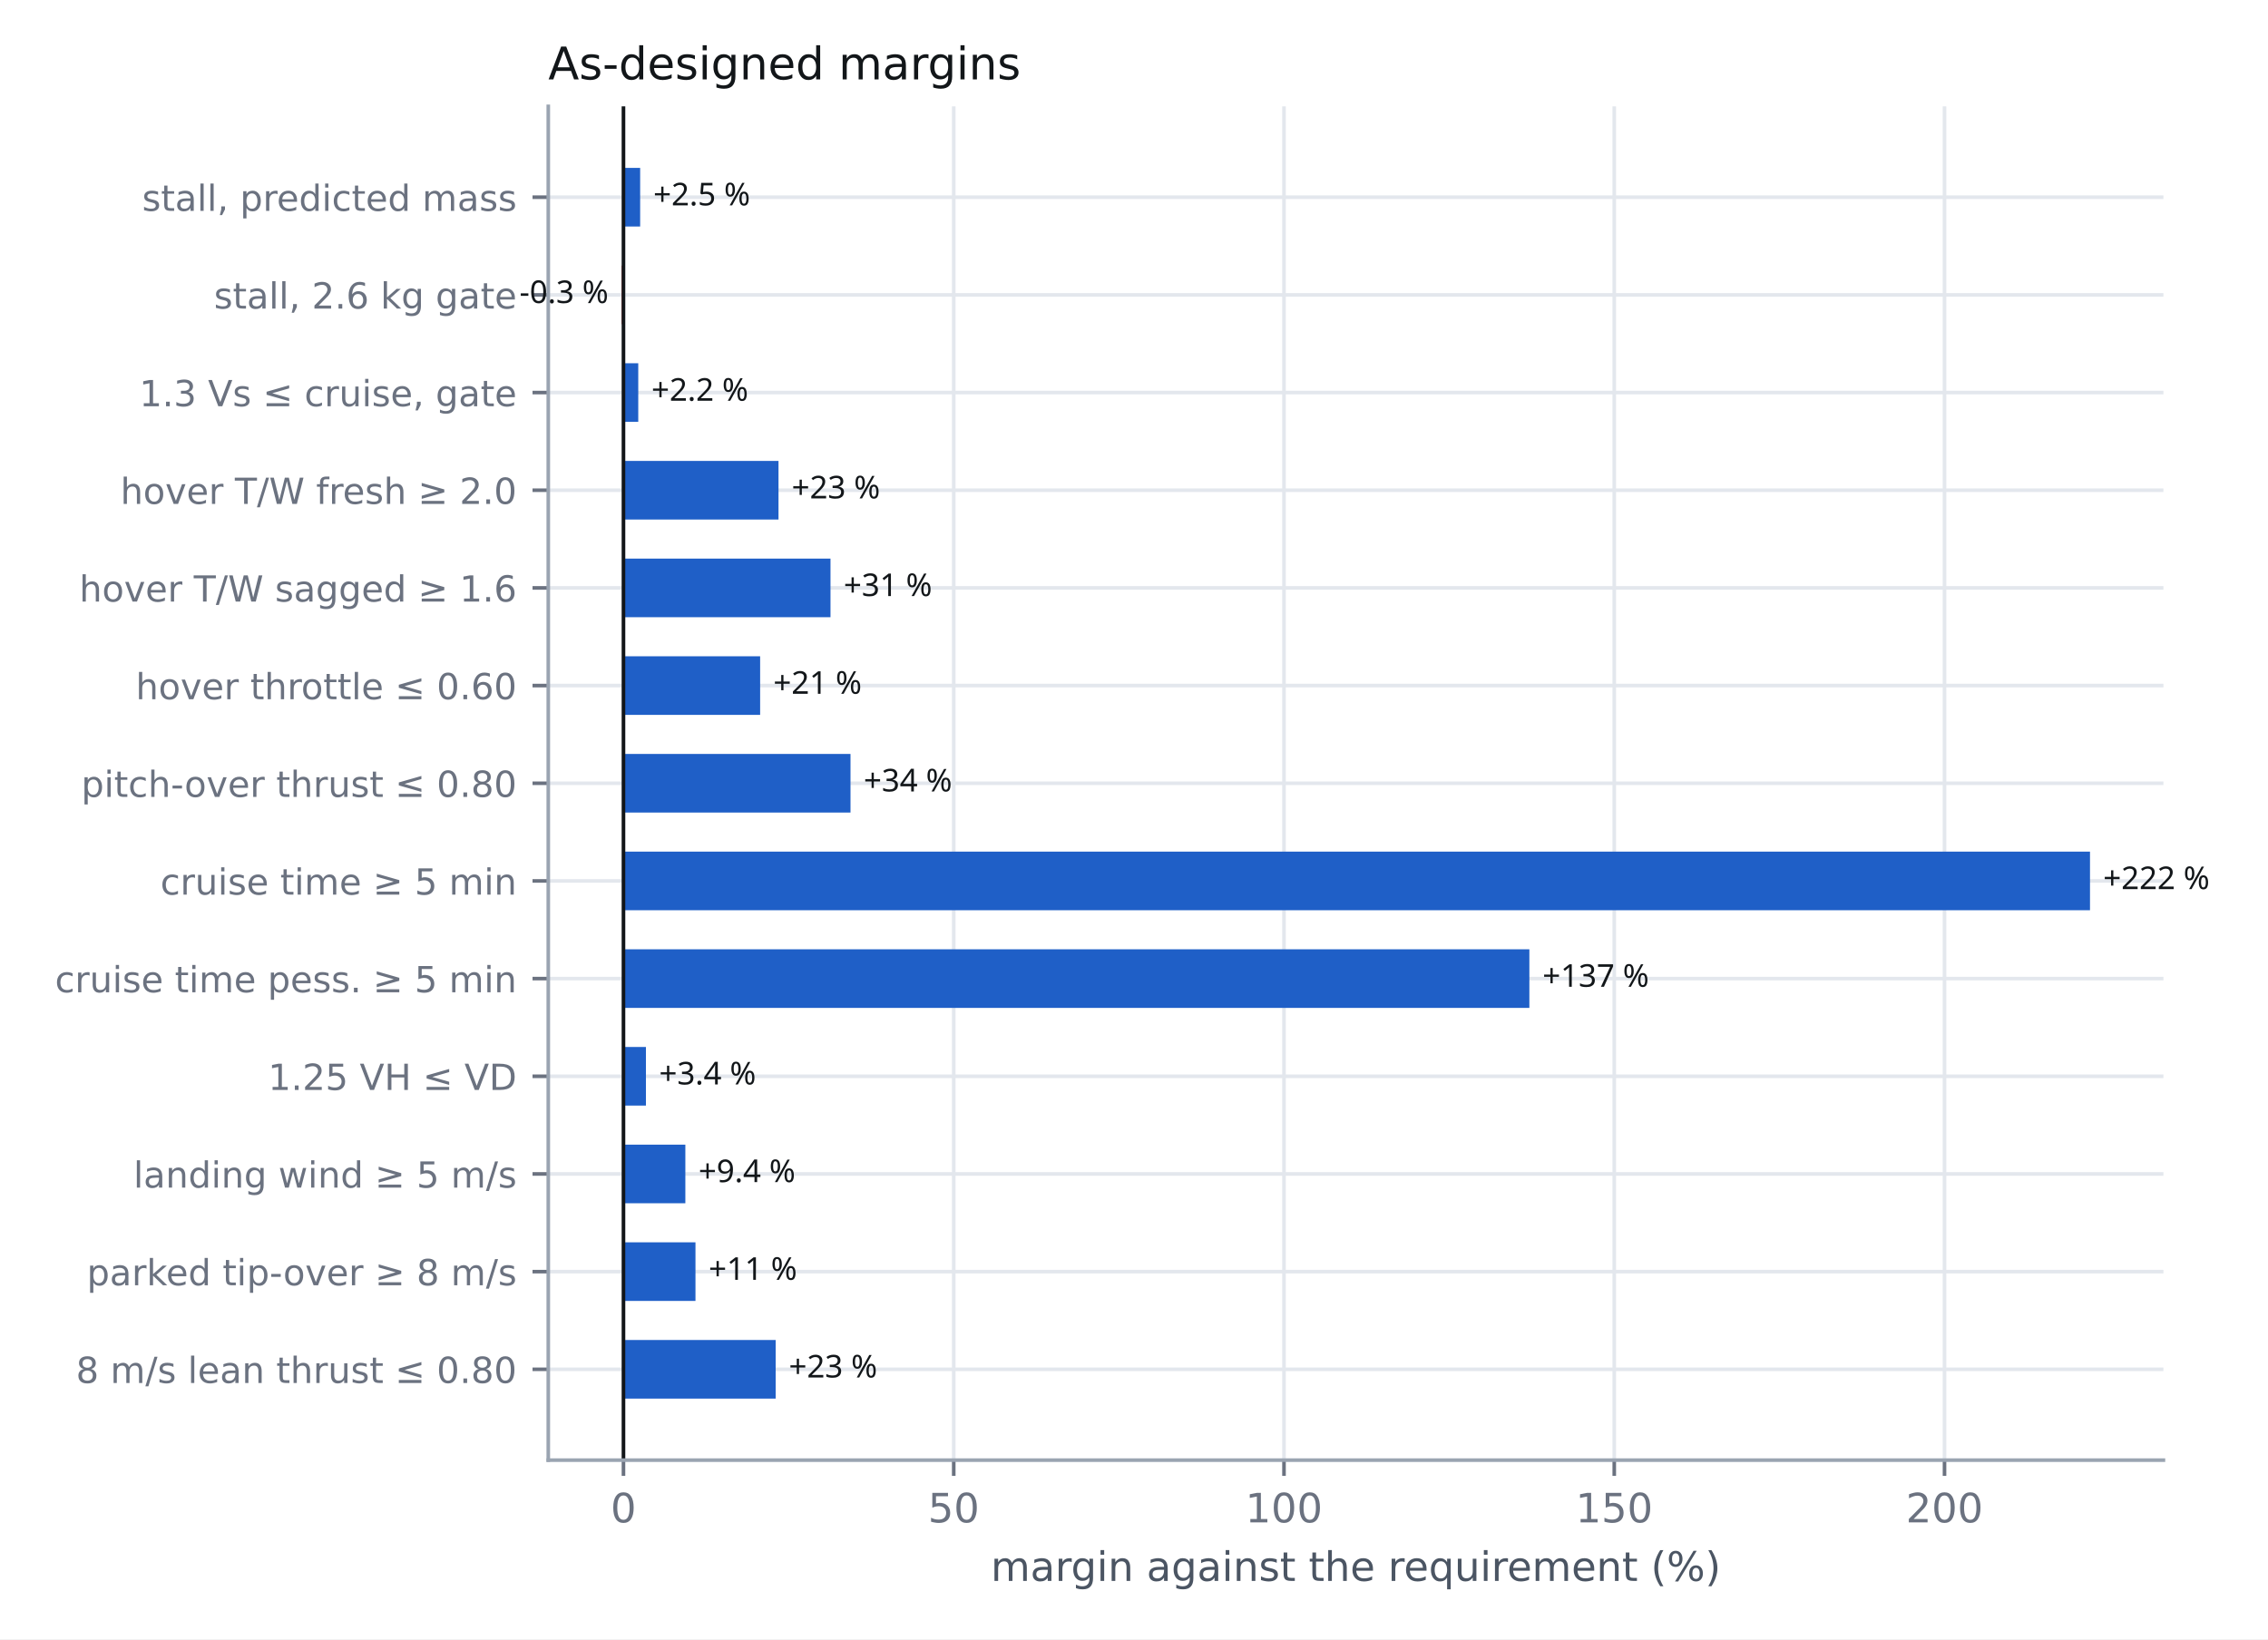
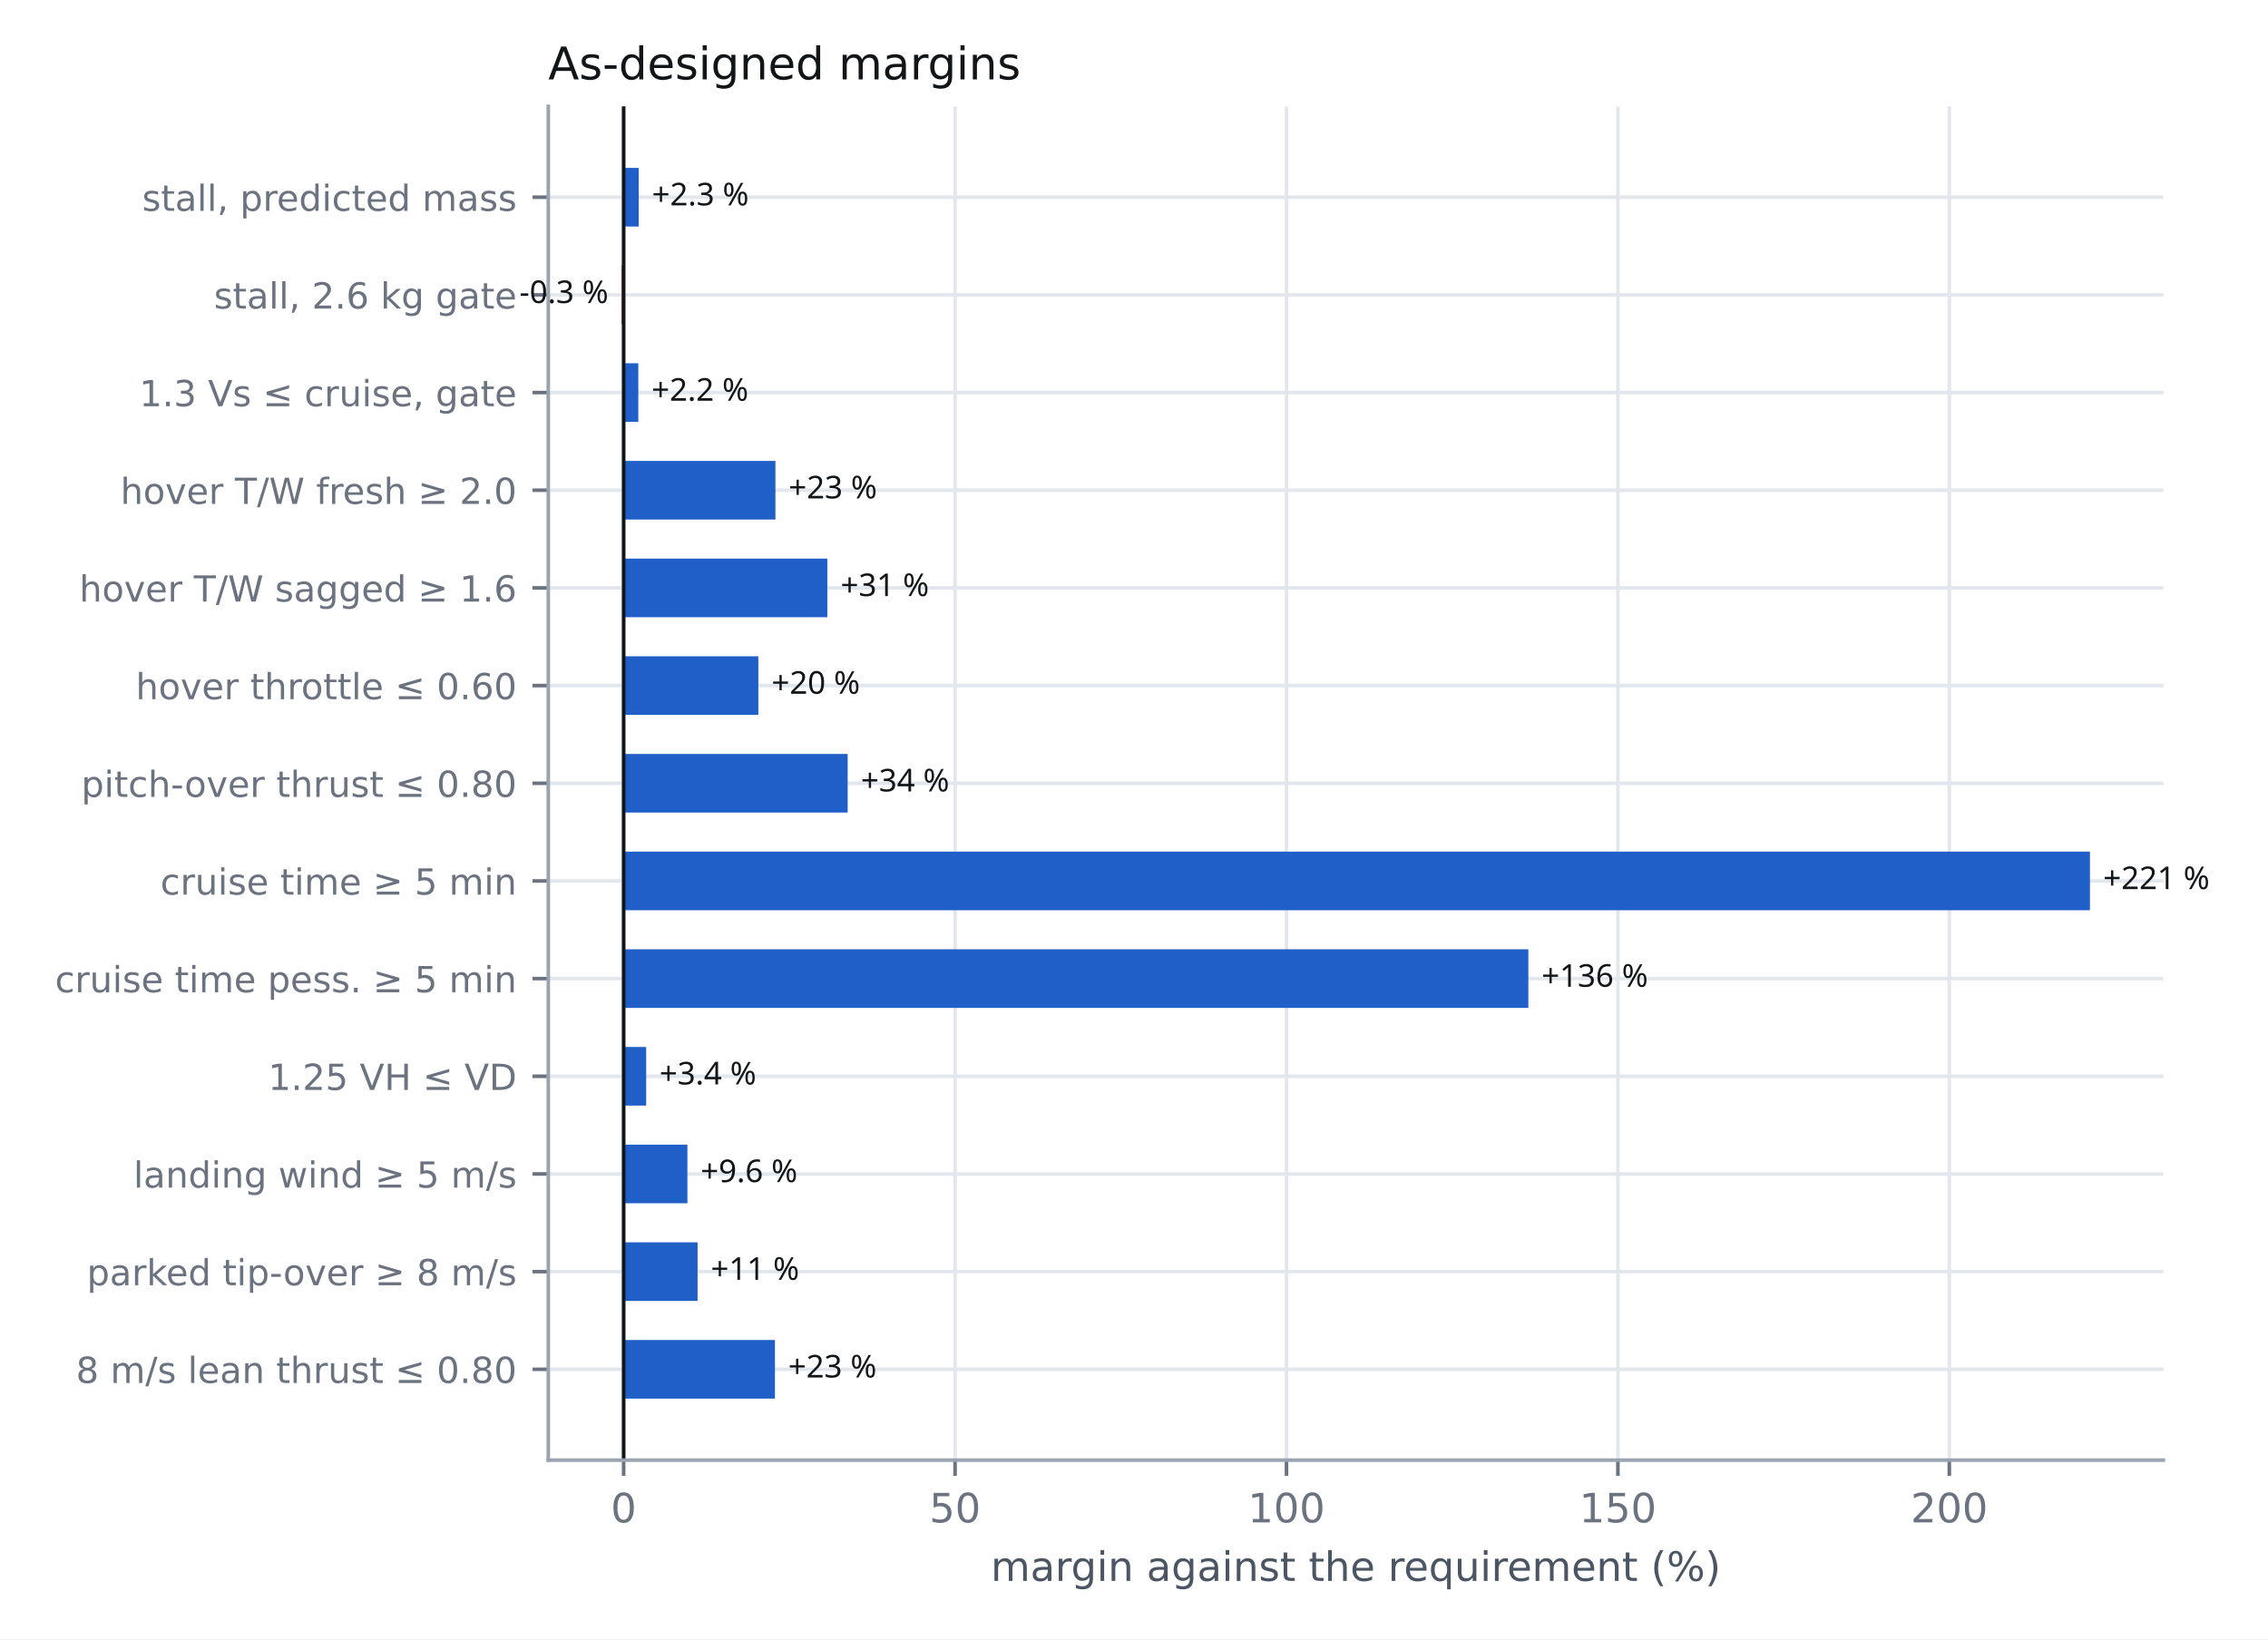
<svg xmlns="http://www.w3.org/2000/svg" xmlns:xlink="http://www.w3.org/1999/xlink" width="504pt" height="364.32pt" viewBox="0 0 504 364.32" version="1.1">
  <defs>
    <style type="text/css">*{stroke-linejoin: round; stroke-linecap: butt}</style>
  </defs>
  <g id="figure_1">
    <g id="patch_1">
      <path d="M 0 364.32  L 504 364.32  L 504 0  L 0 0  z " style="fill: #ffffff" />
    </g>
    <g id="axes_1">
      <g id="patch_2">
-         <path d="M 121.84 324.518  L 480.76 324.518  L 480.76 23.64  L 121.84 23.64  z " style="fill: #ffffff" />
+         <path d="M 121.84 324.518  L 480.749 324.518  L 480.749 23.64  L 121.84 23.64  z " style="fill: #ffffff" />
      </g>
      <g id="matplotlib.axis_1">
        <g id="xtick_1">
          <g id="line2d_1">
-             <path d="M 138.549 324.518  L 138.549 23.64  " clip-path="url(#p599ebf373f)" style="fill: none; stroke: #e3e7ed; stroke-width: 0.8; stroke-linecap: square" />
+             <path d="M 138.588 324.518  L 138.588 23.64  " clip-path="url(#p8f02170669)" style="fill: none; stroke: #e3e7ed; stroke-width: 0.8; stroke-linecap: square" />
          </g>
          <g id="line2d_2">
            <defs>
-               <path id="mffbf188d16" d="M 0 0  L 0 3.5  " style="stroke: #6b7280; stroke-width: 0.8" />
+               <path id="m12c5e2023a" d="M 0 0  L 0 3.5  " style="stroke: #6b7280; stroke-width: 0.8" />
            </defs>
            <g>
-               <use xlink:href="#mffbf188d16" x="138.549" y="324.518" style="fill: #6b7280; stroke: #6b7280; stroke-width: 0.8" />
+               <use xlink:href="#m12c5e2023a" x="138.588" y="324.518" style="fill: #6b7280; stroke: #6b7280; stroke-width: 0.8" />
            </g>
          </g>
          <g id="text_1">
-             <text style="font-size: 9px; font-family: 'IBM Plex Sans', 'DejaVu Sans'; text-anchor: middle; fill: #6b7280" x="138.549" y="338.356" transform="rotate(-0 138.549 338.3558)">0</text>
+             <text style="font-size: 9px; font-family: 'IBM Plex Sans', 'DejaVu Sans'; text-anchor: middle; fill: #6b7280" x="138.588" y="338.356" transform="rotate(-0 138.5882 338.3558)">0</text>
          </g>
        </g>
        <g id="xtick_2">
          <g id="line2d_3">
-             <path d="M 211.94 324.518  L 211.94 23.64  " clip-path="url(#p599ebf373f)" style="fill: none; stroke: #e3e7ed; stroke-width: 0.8; stroke-linecap: square" />
+             <path d="M 212.236 324.518  L 212.236 23.64  " clip-path="url(#p8f02170669)" style="fill: none; stroke: #e3e7ed; stroke-width: 0.8; stroke-linecap: square" />
          </g>
          <g id="line2d_4">
            <g>
-               <use xlink:href="#mffbf188d16" x="211.94" y="324.518" style="fill: #6b7280; stroke: #6b7280; stroke-width: 0.8" />
+               <use xlink:href="#m12c5e2023a" x="212.236" y="324.518" style="fill: #6b7280; stroke: #6b7280; stroke-width: 0.8" />
            </g>
          </g>
          <g id="text_2">
-             <text style="font-size: 9px; font-family: 'IBM Plex Sans', 'DejaVu Sans'; text-anchor: middle; fill: #6b7280" x="211.94" y="338.356" transform="rotate(-0 211.9403 338.3558)">50</text>
+             <text style="font-size: 9px; font-family: 'IBM Plex Sans', 'DejaVu Sans'; text-anchor: middle; fill: #6b7280" x="212.236" y="338.356" transform="rotate(-0 212.2361 338.3558)">50</text>
          </g>
        </g>
        <g id="xtick_3">
          <g id="line2d_5">
-             <path d="M 285.332 324.518  L 285.332 23.64  " clip-path="url(#p599ebf373f)" style="fill: none; stroke: #e3e7ed; stroke-width: 0.8; stroke-linecap: square" />
+             <path d="M 285.884 324.518  L 285.884 23.64  " clip-path="url(#p8f02170669)" style="fill: none; stroke: #e3e7ed; stroke-width: 0.8; stroke-linecap: square" />
          </g>
          <g id="line2d_6">
            <g>
-               <use xlink:href="#mffbf188d16" x="285.332" y="324.518" style="fill: #6b7280; stroke: #6b7280; stroke-width: 0.8" />
+               <use xlink:href="#m12c5e2023a" x="285.884" y="324.518" style="fill: #6b7280; stroke: #6b7280; stroke-width: 0.8" />
            </g>
          </g>
          <g id="text_3">
-             <text style="font-size: 9px; font-family: 'IBM Plex Sans', 'DejaVu Sans'; text-anchor: middle; fill: #6b7280" x="285.332" y="338.356" transform="rotate(-0 285.3316 338.3558)">100</text>
+             <text style="font-size: 9px; font-family: 'IBM Plex Sans', 'DejaVu Sans'; text-anchor: middle; fill: #6b7280" x="285.884" y="338.356" transform="rotate(-0 285.884 338.3558)">100</text>
          </g>
        </g>
        <g id="xtick_4">
          <g id="line2d_7">
-             <path d="M 358.723 324.518  L 358.723 23.64  " clip-path="url(#p599ebf373f)" style="fill: none; stroke: #e3e7ed; stroke-width: 0.8; stroke-linecap: square" />
+             <path d="M 359.532 324.518  L 359.532 23.64  " clip-path="url(#p8f02170669)" style="fill: none; stroke: #e3e7ed; stroke-width: 0.8; stroke-linecap: square" />
          </g>
          <g id="line2d_8">
            <g>
-               <use xlink:href="#mffbf188d16" x="358.723" y="324.518" style="fill: #6b7280; stroke: #6b7280; stroke-width: 0.8" />
+               <use xlink:href="#m12c5e2023a" x="359.532" y="324.518" style="fill: #6b7280; stroke: #6b7280; stroke-width: 0.8" />
            </g>
          </g>
          <g id="text_4">
-             <text style="font-size: 9px; font-family: 'IBM Plex Sans', 'DejaVu Sans'; text-anchor: middle; fill: #6b7280" x="358.723" y="338.356" transform="rotate(-0 358.7229 338.3558)">150</text>
+             <text style="font-size: 9px; font-family: 'IBM Plex Sans', 'DejaVu Sans'; text-anchor: middle; fill: #6b7280" x="359.532" y="338.356" transform="rotate(-0 359.5319 338.3558)">150</text>
          </g>
        </g>
        <g id="xtick_5">
          <g id="line2d_9">
-             <path d="M 432.114 324.518  L 432.114 23.64  " clip-path="url(#p599ebf373f)" style="fill: none; stroke: #e3e7ed; stroke-width: 0.8; stroke-linecap: square" />
+             <path d="M 433.18 324.518  L 433.18 23.64  " clip-path="url(#p8f02170669)" style="fill: none; stroke: #e3e7ed; stroke-width: 0.8; stroke-linecap: square" />
          </g>
          <g id="line2d_10">
            <g>
-               <use xlink:href="#mffbf188d16" x="432.114" y="324.518" style="fill: #6b7280; stroke: #6b7280; stroke-width: 0.8" />
+               <use xlink:href="#m12c5e2023a" x="433.18" y="324.518" style="fill: #6b7280; stroke: #6b7280; stroke-width: 0.8" />
            </g>
          </g>
          <g id="text_5">
-             <text style="font-size: 9px; font-family: 'IBM Plex Sans', 'DejaVu Sans'; text-anchor: middle; fill: #6b7280" x="432.114" y="338.356" transform="rotate(-0 432.1142 338.3558)">200</text>
+             <text style="font-size: 9px; font-family: 'IBM Plex Sans', 'DejaVu Sans'; text-anchor: middle; fill: #6b7280" x="433.18" y="338.356" transform="rotate(-0 433.1798 338.3558)">200</text>
          </g>
        </g>
        <g id="text_6">
-           <text style="font-size: 9px; font-family: 'IBM Plex Sans', 'DejaVu Sans'; text-anchor: middle; fill: #4b5563" x="301.3" y="351.356" transform="rotate(-0 301.2999 351.3565)">margin against the requirement (%)</text>
+           <text style="font-size: 9px; font-family: 'IBM Plex Sans', 'DejaVu Sans'; text-anchor: middle; fill: #4b5563" x="301.294" y="351.356" transform="rotate(-0 301.2943 351.3565)">margin against the requirement (%)</text>
        </g>
      </g>
      <g id="matplotlib.axis_2">
        <g id="ytick_1">
          <g id="line2d_11">
-             <path d="M 121.84 43.829  L 480.76 43.829  " clip-path="url(#p599ebf373f)" style="fill: none; stroke: #e3e7ed; stroke-width: 0.8; stroke-linecap: square" />
+             <path d="M 121.84 43.829  L 480.749 43.829  " clip-path="url(#p8f02170669)" style="fill: none; stroke: #e3e7ed; stroke-width: 0.8; stroke-linecap: square" />
          </g>
          <g id="line2d_12">
            <defs>
-               <path id="mdcf7706c9c" d="M 0 0  L -3.5 0  " style="stroke: #6b7280; stroke-width: 0.8" />
+               <path id="m5782ea31e3" d="M 0 0  L -3.5 0  " style="stroke: #6b7280; stroke-width: 0.8" />
            </defs>
            <g>
-               <use xlink:href="#mdcf7706c9c" x="121.84" y="43.829" style="fill: #6b7280; stroke: #6b7280; stroke-width: 0.8" />
+               <use xlink:href="#m5782ea31e3" x="121.84" y="43.829" style="fill: #6b7280; stroke: #6b7280; stroke-width: 0.8" />
            </g>
          </g>
          <g id="text_7">
            <text style="font-size: 8px; font-family: 'IBM Plex Sans', 'DejaVu Sans'; text-anchor: end; fill: #6b7280" x="114.84" y="46.868" transform="rotate(-0 114.84 46.86815)">stall, predicted mass</text>
          </g>
        </g>
        <g id="ytick_2">
          <g id="line2d_13">
-             <path d="M 121.84 65.537  L 480.76 65.537  " clip-path="url(#p599ebf373f)" style="fill: none; stroke: #e3e7ed; stroke-width: 0.8; stroke-linecap: square" />
+             <path d="M 121.84 65.537  L 480.749 65.537  " clip-path="url(#p8f02170669)" style="fill: none; stroke: #e3e7ed; stroke-width: 0.8; stroke-linecap: square" />
          </g>
          <g id="line2d_14">
            <g>
-               <use xlink:href="#mdcf7706c9c" x="121.84" y="65.537" style="fill: #6b7280; stroke: #6b7280; stroke-width: 0.8" />
+               <use xlink:href="#m5782ea31e3" x="121.84" y="65.537" style="fill: #6b7280; stroke: #6b7280; stroke-width: 0.8" />
            </g>
          </g>
          <g id="text_8">
            <text style="font-size: 8px; font-family: 'IBM Plex Sans', 'DejaVu Sans'; text-anchor: end; fill: #6b7280" x="114.84" y="68.577" transform="rotate(-0 114.84 68.57651)">stall, 2.6 kg gate</text>
          </g>
        </g>
        <g id="ytick_3">
          <g id="line2d_15">
-             <path d="M 121.84 87.245  L 480.76 87.245  " clip-path="url(#p599ebf373f)" style="fill: none; stroke: #e3e7ed; stroke-width: 0.8; stroke-linecap: square" />
+             <path d="M 121.84 87.245  L 480.749 87.245  " clip-path="url(#p8f02170669)" style="fill: none; stroke: #e3e7ed; stroke-width: 0.8; stroke-linecap: square" />
          </g>
          <g id="line2d_16">
            <g>
-               <use xlink:href="#mdcf7706c9c" x="121.84" y="87.245" style="fill: #6b7280; stroke: #6b7280; stroke-width: 0.8" />
+               <use xlink:href="#m5782ea31e3" x="121.84" y="87.245" style="fill: #6b7280; stroke: #6b7280; stroke-width: 0.8" />
            </g>
          </g>
          <g id="text_9">
            <text style="font-size: 8px; font-family: 'IBM Plex Sans', 'DejaVu Sans'; text-anchor: end; fill: #6b7280" x="114.84" y="90.285" transform="rotate(-0 114.84 90.28487)">1.3 Vs ≤ cruise, gate</text>
          </g>
        </g>
        <g id="ytick_4">
          <g id="line2d_17">
-             <path d="M 121.84 108.954  L 480.76 108.954  " clip-path="url(#p599ebf373f)" style="fill: none; stroke: #e3e7ed; stroke-width: 0.8; stroke-linecap: square" />
+             <path d="M 121.84 108.954  L 480.749 108.954  " clip-path="url(#p8f02170669)" style="fill: none; stroke: #e3e7ed; stroke-width: 0.8; stroke-linecap: square" />
          </g>
          <g id="line2d_18">
            <g>
-               <use xlink:href="#mdcf7706c9c" x="121.84" y="108.954" style="fill: #6b7280; stroke: #6b7280; stroke-width: 0.8" />
+               <use xlink:href="#m5782ea31e3" x="121.84" y="108.954" style="fill: #6b7280; stroke: #6b7280; stroke-width: 0.8" />
            </g>
          </g>
          <g id="text_10">
            <text style="font-size: 8px; font-family: 'IBM Plex Sans', 'DejaVu Sans'; text-anchor: end; fill: #6b7280" x="114.84" y="111.993" transform="rotate(-0 114.84 111.9932)">hover T/W fresh ≥ 2.0</text>
          </g>
        </g>
        <g id="ytick_5">
          <g id="line2d_19">
-             <path d="M 121.84 130.662  L 480.76 130.662  " clip-path="url(#p599ebf373f)" style="fill: none; stroke: #e3e7ed; stroke-width: 0.8; stroke-linecap: square" />
+             <path d="M 121.84 130.662  L 480.749 130.662  " clip-path="url(#p8f02170669)" style="fill: none; stroke: #e3e7ed; stroke-width: 0.8; stroke-linecap: square" />
          </g>
          <g id="line2d_20">
            <g>
-               <use xlink:href="#mdcf7706c9c" x="121.84" y="130.662" style="fill: #6b7280; stroke: #6b7280; stroke-width: 0.8" />
+               <use xlink:href="#m5782ea31e3" x="121.84" y="130.662" style="fill: #6b7280; stroke: #6b7280; stroke-width: 0.8" />
            </g>
          </g>
          <g id="text_11">
            <text style="font-size: 8px; font-family: 'IBM Plex Sans', 'DejaVu Sans'; text-anchor: end; fill: #6b7280" x="114.84" y="133.702" transform="rotate(-0 114.84 133.7016)">hover T/W sagged ≥ 1.6</text>
          </g>
        </g>
        <g id="ytick_6">
          <g id="line2d_21">
-             <path d="M 121.84 152.371  L 480.76 152.371  " clip-path="url(#p599ebf373f)" style="fill: none; stroke: #e3e7ed; stroke-width: 0.8; stroke-linecap: square" />
+             <path d="M 121.84 152.371  L 480.749 152.371  " clip-path="url(#p8f02170669)" style="fill: none; stroke: #e3e7ed; stroke-width: 0.8; stroke-linecap: square" />
          </g>
          <g id="line2d_22">
            <g>
-               <use xlink:href="#mdcf7706c9c" x="121.84" y="152.371" style="fill: #6b7280; stroke: #6b7280; stroke-width: 0.8" />
+               <use xlink:href="#m5782ea31e3" x="121.84" y="152.371" style="fill: #6b7280; stroke: #6b7280; stroke-width: 0.8" />
            </g>
          </g>
          <g id="text_12">
            <text style="font-size: 8px; font-family: 'IBM Plex Sans', 'DejaVu Sans'; text-anchor: end; fill: #6b7280" x="114.84" y="155.41" transform="rotate(-0 114.84 155.41)">hover throttle ≤ 0.60</text>
          </g>
        </g>
        <g id="ytick_7">
          <g id="line2d_23">
-             <path d="M 121.84 174.079  L 480.76 174.079  " clip-path="url(#p599ebf373f)" style="fill: none; stroke: #e3e7ed; stroke-width: 0.8; stroke-linecap: square" />
+             <path d="M 121.84 174.079  L 480.749 174.079  " clip-path="url(#p8f02170669)" style="fill: none; stroke: #e3e7ed; stroke-width: 0.8; stroke-linecap: square" />
          </g>
          <g id="line2d_24">
            <g>
-               <use xlink:href="#mdcf7706c9c" x="121.84" y="174.079" style="fill: #6b7280; stroke: #6b7280; stroke-width: 0.8" />
+               <use xlink:href="#m5782ea31e3" x="121.84" y="174.079" style="fill: #6b7280; stroke: #6b7280; stroke-width: 0.8" />
            </g>
          </g>
          <g id="text_13">
            <text style="font-size: 8px; font-family: 'IBM Plex Sans', 'DejaVu Sans'; text-anchor: end; fill: #6b7280" x="114.84" y="177.118" transform="rotate(-0 114.84 177.1183)">pitch-over thrust ≤ 0.80</text>
          </g>
        </g>
        <g id="ytick_8">
          <g id="line2d_25">
-             <path d="M 121.84 195.787  L 480.76 195.787  " clip-path="url(#p599ebf373f)" style="fill: none; stroke: #e3e7ed; stroke-width: 0.8; stroke-linecap: square" />
+             <path d="M 121.84 195.787  L 480.749 195.787  " clip-path="url(#p8f02170669)" style="fill: none; stroke: #e3e7ed; stroke-width: 0.8; stroke-linecap: square" />
          </g>
          <g id="line2d_26">
            <g>
-               <use xlink:href="#mdcf7706c9c" x="121.84" y="195.787" style="fill: #6b7280; stroke: #6b7280; stroke-width: 0.8" />
+               <use xlink:href="#m5782ea31e3" x="121.84" y="195.787" style="fill: #6b7280; stroke: #6b7280; stroke-width: 0.8" />
            </g>
          </g>
          <g id="text_14">
            <text style="font-size: 8px; font-family: 'IBM Plex Sans', 'DejaVu Sans'; text-anchor: end; fill: #6b7280" x="114.84" y="198.827" transform="rotate(-0 114.84 198.8267)">cruise time ≥ 5 min</text>
          </g>
        </g>
        <g id="ytick_9">
          <g id="line2d_27">
-             <path d="M 121.84 217.496  L 480.76 217.496  " clip-path="url(#p599ebf373f)" style="fill: none; stroke: #e3e7ed; stroke-width: 0.8; stroke-linecap: square" />
+             <path d="M 121.84 217.496  L 480.749 217.496  " clip-path="url(#p8f02170669)" style="fill: none; stroke: #e3e7ed; stroke-width: 0.8; stroke-linecap: square" />
          </g>
          <g id="line2d_28">
            <g>
-               <use xlink:href="#mdcf7706c9c" x="121.84" y="217.496" style="fill: #6b7280; stroke: #6b7280; stroke-width: 0.8" />
+               <use xlink:href="#m5782ea31e3" x="121.84" y="217.496" style="fill: #6b7280; stroke: #6b7280; stroke-width: 0.8" />
            </g>
          </g>
          <g id="text_15">
            <text style="font-size: 8px; font-family: 'IBM Plex Sans', 'DejaVu Sans'; text-anchor: end; fill: #6b7280" x="114.84" y="220.535" transform="rotate(-0 114.84 220.535)">cruise time pess. ≥ 5 min</text>
          </g>
        </g>
        <g id="ytick_10">
          <g id="line2d_29">
-             <path d="M 121.84 239.204  L 480.76 239.204  " clip-path="url(#p599ebf373f)" style="fill: none; stroke: #e3e7ed; stroke-width: 0.8; stroke-linecap: square" />
+             <path d="M 121.84 239.204  L 480.749 239.204  " clip-path="url(#p8f02170669)" style="fill: none; stroke: #e3e7ed; stroke-width: 0.8; stroke-linecap: square" />
          </g>
          <g id="line2d_30">
            <g>
-               <use xlink:href="#mdcf7706c9c" x="121.84" y="239.204" style="fill: #6b7280; stroke: #6b7280; stroke-width: 0.8" />
+               <use xlink:href="#m5782ea31e3" x="121.84" y="239.204" style="fill: #6b7280; stroke: #6b7280; stroke-width: 0.8" />
            </g>
          </g>
          <g id="text_16">
            <text style="font-size: 8px; font-family: 'IBM Plex Sans', 'DejaVu Sans'; text-anchor: end; fill: #6b7280" x="114.84" y="242.243" transform="rotate(-0 114.84 242.2431)">1.25 VH ≤ VD</text>
          </g>
        </g>
        <g id="ytick_11">
          <g id="line2d_31">
-             <path d="M 121.84 260.912  L 480.76 260.912  " clip-path="url(#p599ebf373f)" style="fill: none; stroke: #e3e7ed; stroke-width: 0.8; stroke-linecap: square" />
+             <path d="M 121.84 260.912  L 480.749 260.912  " clip-path="url(#p8f02170669)" style="fill: none; stroke: #e3e7ed; stroke-width: 0.8; stroke-linecap: square" />
          </g>
          <g id="line2d_32">
            <g>
-               <use xlink:href="#mdcf7706c9c" x="121.84" y="260.912" style="fill: #6b7280; stroke: #6b7280; stroke-width: 0.8" />
+               <use xlink:href="#m5782ea31e3" x="121.84" y="260.912" style="fill: #6b7280; stroke: #6b7280; stroke-width: 0.8" />
            </g>
          </g>
          <g id="text_17">
            <text style="font-size: 8px; font-family: 'IBM Plex Sans', 'DejaVu Sans'; text-anchor: end; fill: #6b7280" x="114.84" y="263.952" transform="rotate(-0 114.84 263.9518)">landing wind ≥ 5 m/s</text>
          </g>
        </g>
        <g id="ytick_12">
          <g id="line2d_33">
-             <path d="M 121.84 282.621  L 480.76 282.621  " clip-path="url(#p599ebf373f)" style="fill: none; stroke: #e3e7ed; stroke-width: 0.8; stroke-linecap: square" />
+             <path d="M 121.84 282.621  L 480.749 282.621  " clip-path="url(#p8f02170669)" style="fill: none; stroke: #e3e7ed; stroke-width: 0.8; stroke-linecap: square" />
          </g>
          <g id="line2d_34">
            <g>
-               <use xlink:href="#mdcf7706c9c" x="121.84" y="282.621" style="fill: #6b7280; stroke: #6b7280; stroke-width: 0.8" />
+               <use xlink:href="#m5782ea31e3" x="121.84" y="282.621" style="fill: #6b7280; stroke: #6b7280; stroke-width: 0.8" />
            </g>
          </g>
          <g id="text_18">
            <text style="font-size: 8px; font-family: 'IBM Plex Sans', 'DejaVu Sans'; text-anchor: end; fill: #6b7280" x="114.84" y="285.66" transform="rotate(-0 114.84 285.6601)">parked tip-over ≥ 8 m/s</text>
          </g>
        </g>
        <g id="ytick_13">
          <g id="line2d_35">
-             <path d="M 121.84 304.329  L 480.76 304.329  " clip-path="url(#p599ebf373f)" style="fill: none; stroke: #e3e7ed; stroke-width: 0.8; stroke-linecap: square" />
+             <path d="M 121.84 304.329  L 480.749 304.329  " clip-path="url(#p8f02170669)" style="fill: none; stroke: #e3e7ed; stroke-width: 0.8; stroke-linecap: square" />
          </g>
          <g id="line2d_36">
            <g>
-               <use xlink:href="#mdcf7706c9c" x="121.84" y="304.329" style="fill: #6b7280; stroke: #6b7280; stroke-width: 0.8" />
+               <use xlink:href="#m5782ea31e3" x="121.84" y="304.329" style="fill: #6b7280; stroke: #6b7280; stroke-width: 0.8" />
            </g>
          </g>
          <g id="text_19">
            <text style="font-size: 8px; font-family: 'IBM Plex Sans', 'DejaVu Sans'; text-anchor: end; fill: #6b7280" x="114.84" y="307.368" transform="rotate(-0 114.84 307.3685)">8 m/s lean thrust ≤ 0.80</text>
          </g>
        </g>
      </g>
      <g id="patch_3">
-         <path d="M 138.549 37.316  L 142.256 37.316  L 142.256 50.341  L 138.549 50.341  z " clip-path="url(#p599ebf373f)" style="fill: #1f5fc7" />
+         <path d="M 138.588 37.316  L 141.936 37.316  L 141.936 50.341  L 138.588 50.341  z " clip-path="url(#p8f02170669)" style="fill: #1f5fc7" />
      </g>
      <g id="patch_4">
-         <path d="M 138.549 59.025  L 138.155 59.025  L 138.155 72.05  L 138.549 72.05  z " clip-path="url(#p599ebf373f)" style="fill: #b42323" />
+         <path d="M 138.588 59.025  L 138.154 59.025  L 138.154 72.05  L 138.588 72.05  z " clip-path="url(#p8f02170669)" style="fill: #b42323" />
      </g>
      <g id="patch_5">
-         <path d="M 138.549 80.733  L 141.834 80.733  L 141.834 93.758  L 138.549 93.758  z " clip-path="url(#p599ebf373f)" style="fill: #1f5fc7" />
+         <path d="M 138.588 80.733  L 141.847 80.733  L 141.847 93.758  L 138.588 93.758  z " clip-path="url(#p8f02170669)" style="fill: #1f5fc7" />
      </g>
      <g id="patch_6">
-         <path d="M 138.549 102.441  L 173 102.441  L 173 115.466  L 138.549 115.466  z " clip-path="url(#p599ebf373f)" style="fill: #1f5fc7" />
+         <path d="M 138.588 102.441  L 172.315 102.441  L 172.315 115.466  L 138.588 115.466  z " clip-path="url(#p8f02170669)" style="fill: #1f5fc7" />
      </g>
      <g id="patch_7">
-         <path d="M 138.549 124.15  L 184.554 124.15  L 184.554 137.175  L 138.549 137.175  z " clip-path="url(#p599ebf373f)" style="fill: #1f5fc7" />
+         <path d="M 138.588 124.15  L 183.855 124.15  L 183.855 137.175  L 138.588 137.175  z " clip-path="url(#p8f02170669)" style="fill: #1f5fc7" />
      </g>
      <g id="patch_8">
-         <path d="M 138.549 145.858  L 168.919 145.858  L 168.919 158.883  L 138.549 158.883  z " clip-path="url(#p599ebf373f)" style="fill: #1f5fc7" />
+         <path d="M 138.588 145.858  L 168.519 145.858  L 168.519 158.883  L 138.588 158.883  z " clip-path="url(#p8f02170669)" style="fill: #1f5fc7" />
      </g>
      <g id="patch_9">
-         <path d="M 138.549 167.566  L 188.999 167.566  L 188.999 180.591  L 138.549 180.591  z " clip-path="url(#p599ebf373f)" style="fill: #1f5fc7" />
+         <path d="M 138.588 167.566  L 188.371 167.566  L 188.371 180.591  L 138.588 180.591  z " clip-path="url(#p8f02170669)" style="fill: #1f5fc7" />
      </g>
      <g id="patch_10">
-         <path d="M 138.549 189.275  L 464.445 189.275  L 464.445 202.3  L 138.549 202.3  z " clip-path="url(#p599ebf373f)" style="fill: #1f5fc7" />
+         <path d="M 138.588 189.275  L 464.434 189.275  L 464.434 202.3  L 138.588 202.3  z " clip-path="url(#p8f02170669)" style="fill: #1f5fc7" />
      </g>
      <g id="patch_11">
-         <path d="M 138.549 210.983  L 339.859 210.983  L 339.859 224.008  L 138.549 224.008  z " clip-path="url(#p599ebf373f)" style="fill: #1f5fc7" />
+         <path d="M 138.588 210.983  L 339.633 210.983  L 339.633 224.008  L 138.588 224.008  z " clip-path="url(#p8f02170669)" style="fill: #1f5fc7" />
      </g>
      <g id="patch_12">
-         <path d="M 138.549 232.692  L 143.541 232.692  L 143.541 245.717  L 138.549 245.717  z " clip-path="url(#p599ebf373f)" style="fill: #1f5fc7" />
+         <path d="M 138.588 232.692  L 143.597 232.692  L 143.597 245.717  L 138.588 245.717  z " clip-path="url(#p8f02170669)" style="fill: #1f5fc7" />
      </g>
      <g id="patch_13">
-         <path d="M 138.549 254.4  L 152.3 254.4  L 152.3 267.425  L 138.549 267.425  z " clip-path="url(#p599ebf373f)" style="fill: #1f5fc7" />
+         <path d="M 138.588 254.4  L 152.755 254.4  L 152.755 267.425  L 138.588 267.425  z " clip-path="url(#p8f02170669)" style="fill: #1f5fc7" />
      </g>
      <g id="patch_14">
-         <path d="M 138.549 276.108  L 154.549 276.108  L 154.549 289.133  L 138.549 289.133  z " clip-path="url(#p599ebf373f)" style="fill: #1f5fc7" />
+         <path d="M 138.588 276.108  L 155.017 276.108  L 155.017 289.133  L 138.588 289.133  z " clip-path="url(#p8f02170669)" style="fill: #1f5fc7" />
      </g>
      <g id="patch_15">
-         <path d="M 138.549 297.817  L 172.372 297.817  L 172.372 310.842  L 138.549 310.842  z " clip-path="url(#p599ebf373f)" style="fill: #1f5fc7" />
+         <path d="M 138.588 297.817  L 172.209 297.817  L 172.209 310.842  L 138.588 310.842  z " clip-path="url(#p8f02170669)" style="fill: #1f5fc7" />
      </g>
      <g id="line2d_37">
-         <path d="M 138.549 324.518  L 138.549 23.64  " clip-path="url(#p599ebf373f)" style="fill: none; stroke: #121619; stroke-width: 0.8; stroke-linecap: square" />
+         <path d="M 138.588 324.518  L 138.588 23.64  " clip-path="url(#p8f02170669)" style="fill: none; stroke: #121619; stroke-width: 0.8; stroke-linecap: square" />
      </g>
      <g id="patch_16">
        <path d="M 121.84 324.518  L 121.84 23.64  " style="fill: none; stroke: #9aa4b1; stroke-width: 0.8; stroke-linejoin: miter; stroke-linecap: square" />
      </g>
      <g id="patch_17">
-         <path d="M 121.84 324.518  L 480.76 324.518  " style="fill: none; stroke: #9aa4b1; stroke-width: 0.8; stroke-linejoin: miter; stroke-linecap: square" />
+         <path d="M 121.84 324.518  L 480.749 324.518  " style="fill: none; stroke: #9aa4b1; stroke-width: 0.8; stroke-linejoin: miter; stroke-linecap: square" />
      </g>
      <g id="text_20">
-         <text style="font-size: 7px; font-family: 'IBM Plex Mono'; text-anchor: start; fill: #121619" x="145.191" y="45.647" transform="rotate(-0 145.1914 45.64714)">+2.5 %</text>
+         <text style="font-size: 7px; font-family: 'IBM Plex Mono'; text-anchor: start; fill: #121619" x="144.882" y="45.647" transform="rotate(-0 144.8819 45.64714)">+2.3 %</text>
      </g>
      <g id="text_21">
-         <text style="font-size: 7px; font-family: 'IBM Plex Mono'; text-anchor: end; fill: #121619" x="135.219" y="67.355" transform="rotate(-0 135.2189 67.3555)">-0.3 %</text>
+         <text style="font-size: 7px; font-family: 'IBM Plex Mono'; text-anchor: end; fill: #121619" x="135.208" y="67.355" transform="rotate(-0 135.2081 67.3555)">-0.3 %</text>
      </g>
      <g id="text_22">
-         <text style="font-size: 7px; font-family: 'IBM Plex Mono'; text-anchor: start; fill: #121619" x="144.77" y="89.064" transform="rotate(-0 144.7696 89.06386)">+2.2 %</text>
+         <text style="font-size: 7px; font-family: 'IBM Plex Mono'; text-anchor: start; fill: #121619" x="144.793" y="89.064" transform="rotate(-0 144.7932 89.06386)">+2.2 %</text>
      </g>
      <g id="text_23">
-         <text style="font-size: 7px; font-family: 'IBM Plex Mono'; text-anchor: start; fill: #121619" x="175.936" y="110.772" transform="rotate(-0 175.9356 110.7722)">+23 %</text>
+         <text style="font-size: 7px; font-family: 'IBM Plex Mono'; text-anchor: start; fill: #121619" x="175.261" y="110.772" transform="rotate(-0 175.2609 110.7722)">+23 %</text>
      </g>
      <g id="text_24">
-         <text style="font-size: 7px; font-family: 'IBM Plex Mono'; text-anchor: start; fill: #121619" x="187.489" y="132.481" transform="rotate(-0 187.4892 132.4806)">+31 %</text>
+         <text style="font-size: 7px; font-family: 'IBM Plex Mono'; text-anchor: start; fill: #121619" x="186.801" y="132.481" transform="rotate(-0 186.8011 132.4806)">+31 %</text>
      </g>
      <g id="text_25">
-         <text style="font-size: 7px; font-family: 'IBM Plex Mono'; text-anchor: start; fill: #121619" x="171.855" y="154.189" transform="rotate(-0 171.8547 154.1889)">+21 %</text>
+         <text style="font-size: 7px; font-family: 'IBM Plex Mono'; text-anchor: start; fill: #121619" x="171.465" y="154.189" transform="rotate(-0 171.4653 154.1889)">+20 %</text>
      </g>
      <g id="text_26">
-         <text style="font-size: 7px; font-family: 'IBM Plex Mono'; text-anchor: start; fill: #121619" x="191.935" y="175.897" transform="rotate(-0 191.9347 175.8973)">+34 %</text>
+         <text style="font-size: 7px; font-family: 'IBM Plex Mono'; text-anchor: start; fill: #121619" x="191.317" y="175.897" transform="rotate(-0 191.3171 175.8973)">+34 %</text>
      </g>
      <g id="text_27">
-         <text style="font-size: 7px; font-family: 'IBM Plex Mono'; text-anchor: start; fill: #121619" x="467.381" y="197.606" transform="rotate(-0 467.3809 197.6057)">+222 %</text>
+         <text style="font-size: 7px; font-family: 'IBM Plex Mono'; text-anchor: start; fill: #121619" x="467.38" y="197.606" transform="rotate(-0 467.3804 197.6057)">+221 %</text>
      </g>
      <g id="text_28">
-         <text style="font-size: 7px; font-family: 'IBM Plex Mono'; text-anchor: start; fill: #121619" x="342.794" y="219.314" transform="rotate(-0 342.7943 219.314)">+137 %</text>
+         <text style="font-size: 7px; font-family: 'IBM Plex Mono'; text-anchor: start; fill: #121619" x="342.579" y="219.314" transform="rotate(-0 342.5793 219.314)">+136 %</text>
      </g>
      <g id="text_29">
-         <text style="font-size: 7px; font-family: 'IBM Plex Mono'; text-anchor: start; fill: #121619" x="146.476" y="241.022" transform="rotate(-0 146.4763 241.0224)">+3.4 %</text>
+         <text style="font-size: 7px; font-family: 'IBM Plex Mono'; text-anchor: start; fill: #121619" x="146.543" y="241.022" transform="rotate(-0 146.5433 241.0224)">+3.4 %</text>
      </g>
      <g id="text_30">
-         <text style="font-size: 7px; font-family: 'IBM Plex Mono'; text-anchor: start; fill: #121619" x="155.236" y="262.731" transform="rotate(-0 155.2356 262.7308)">+9.4 %</text>
+         <text style="font-size: 7px; font-family: 'IBM Plex Mono'; text-anchor: start; fill: #121619" x="155.701" y="262.731" transform="rotate(-0 155.7008 262.7308)">+9.6 %</text>
      </g>
      <g id="text_31">
-         <text style="font-size: 7px; font-family: 'IBM Plex Mono'; text-anchor: start; fill: #121619" x="157.485" y="284.439" transform="rotate(-0 157.4847 284.4391)">+11 %</text>
+         <text style="font-size: 7px; font-family: 'IBM Plex Mono'; text-anchor: start; fill: #121619" x="157.963" y="284.439" transform="rotate(-0 157.963 284.4391)">+11 %</text>
      </g>
      <g id="text_32">
-         <text style="font-size: 7px; font-family: 'IBM Plex Mono'; text-anchor: start; fill: #121619" x="175.308" y="306.147" transform="rotate(-0 175.3079 306.1475)">+23 %</text>
+         <text style="font-size: 7px; font-family: 'IBM Plex Mono'; text-anchor: start; fill: #121619" x="175.155" y="306.147" transform="rotate(-0 175.155 306.1475)">+23 %</text>
      </g>
      <g id="text_33">
        <text style="font-size: 10px; font-family: 'IBM Plex Sans', 'DejaVu Sans'; text-anchor: start; fill: #121619" x="121.84" y="17.64" transform="rotate(-0 121.84 17.64)">As-designed margins</text>
      </g>
    </g>
  </g>
  <defs>
-     <clipPath id="p599ebf373f">
-       <rect x="121.84" y="23.64" width="358.92" height="300.878" />
+     <clipPath id="p8f02170669">
+       <rect x="121.84" y="23.64" width="358.909" height="300.878" />
    </clipPath>
  </defs>
</svg>
